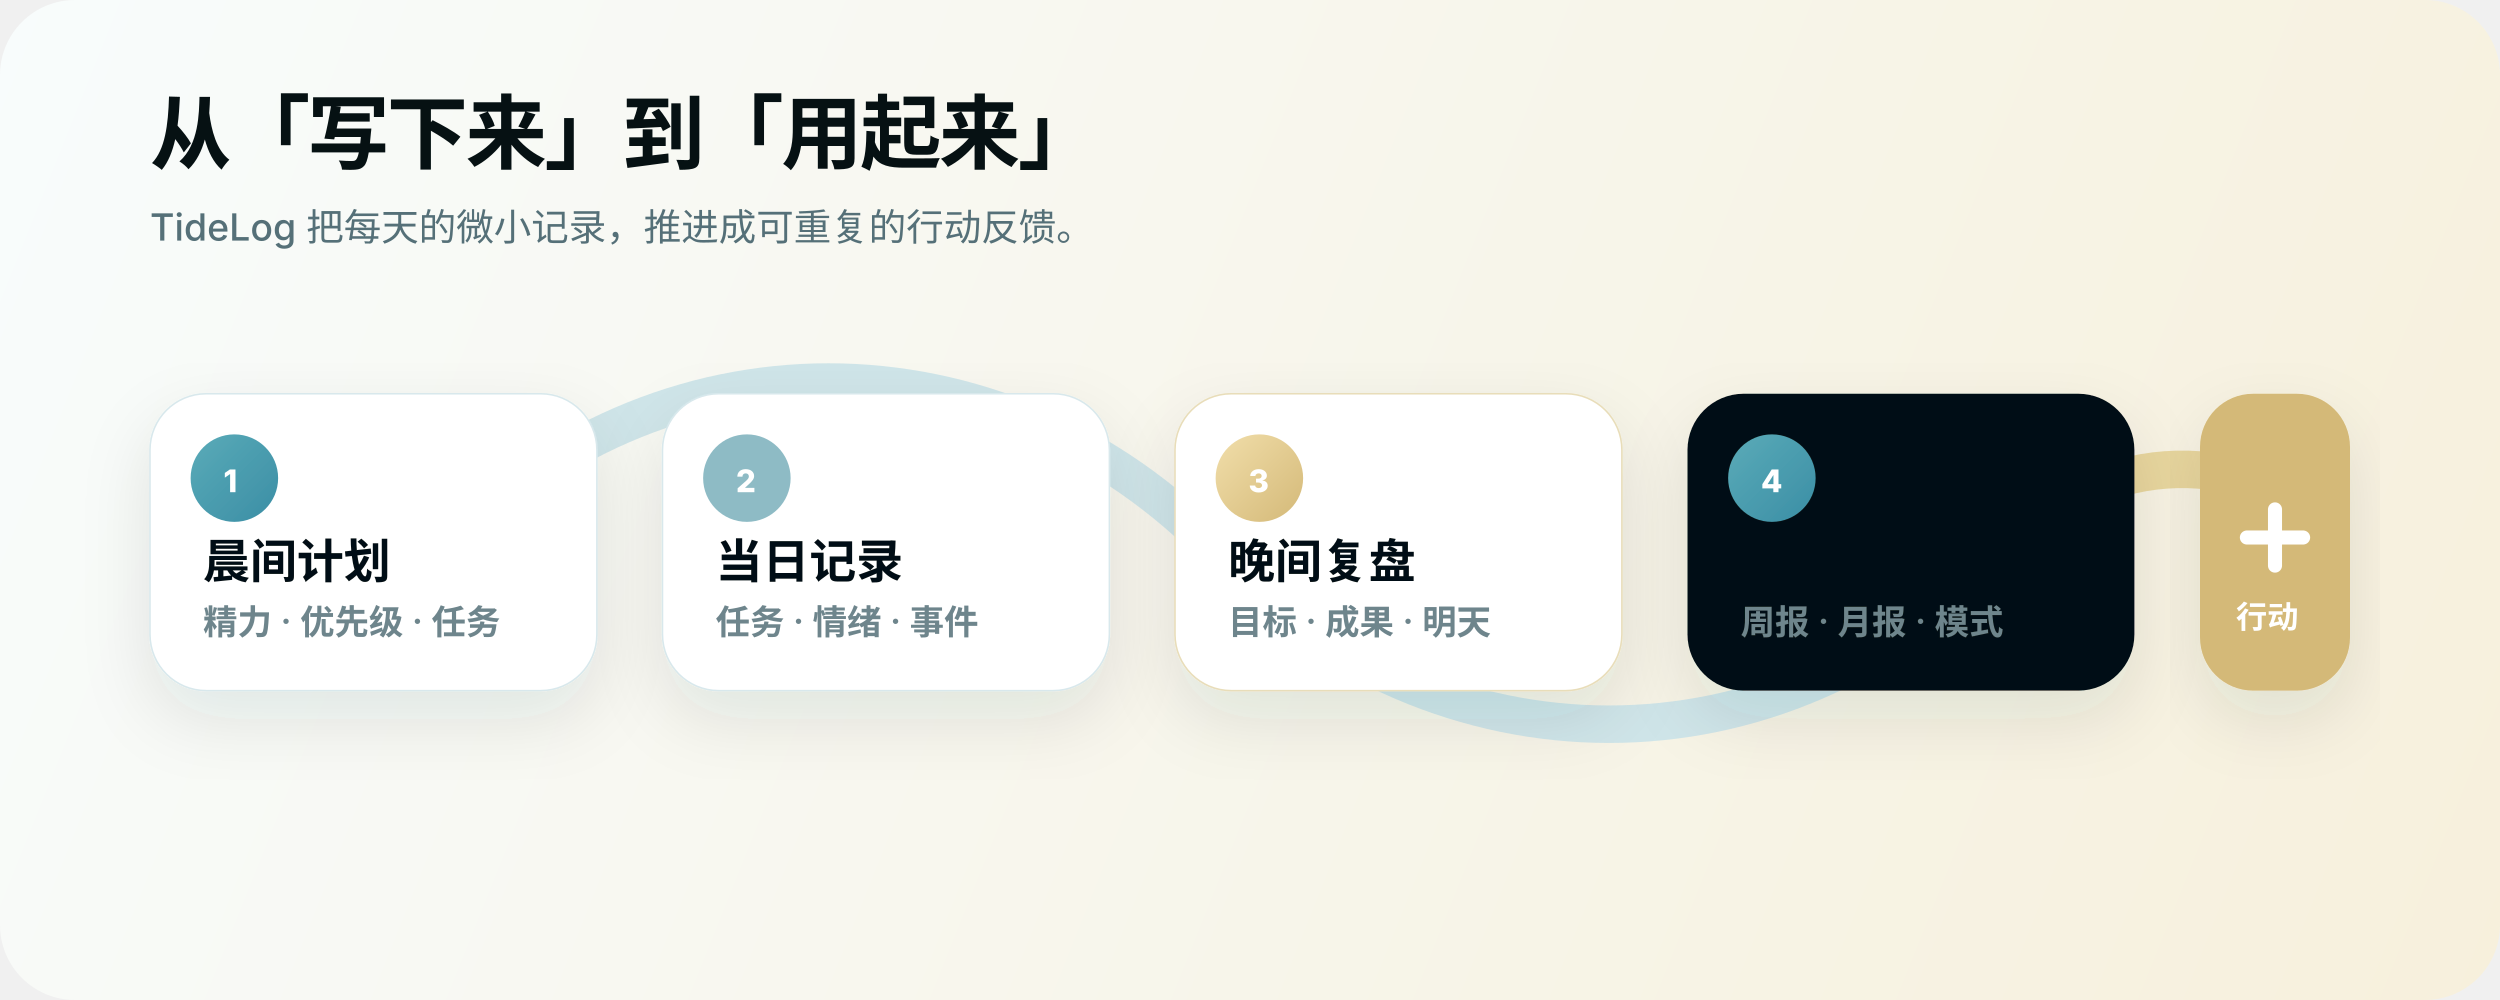
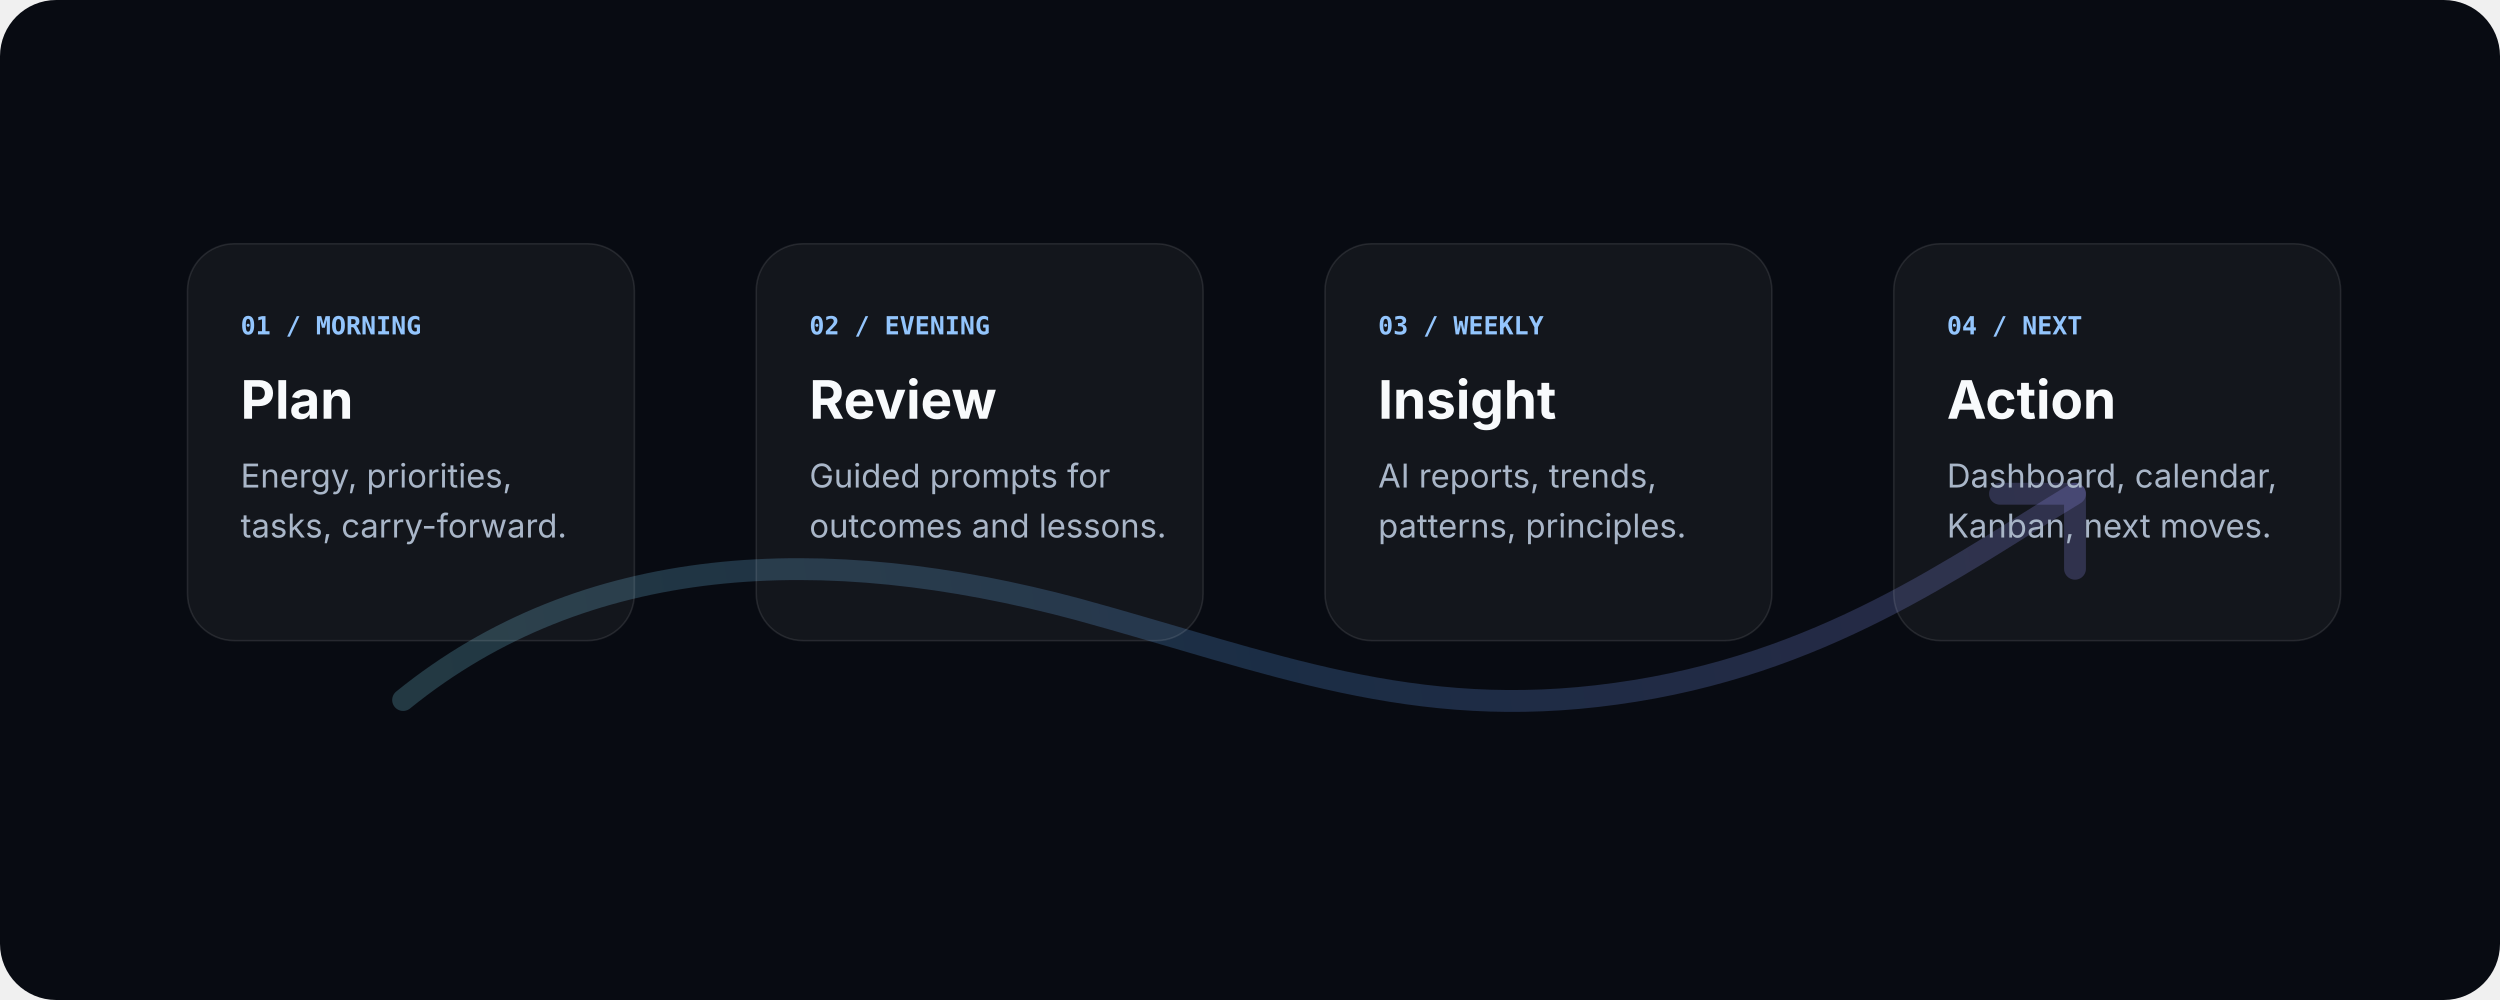
<svg xmlns="http://www.w3.org/2000/svg" width="1600" height="640" viewBox="0 0 1600 640" fill="none" role="img" aria-labelledby="title desc">
  <defs>
-     <linearGradient id="bg" x1="0" y1="0" x2="1600" y2="640" gradientUnits="userSpaceOnUse">
-       <stop stop-color="#F8FCFC" />
-       <stop offset="1" stop-color="#F7F0DC" />
+     <linearGradient id="accent" x1="140" y1="420" x2="1460" y2="220" gradientUnits="userSpaceOnUse">
+       <stop stop-color="#8BE7F1" />
+       <stop offset=".5" stop-color="#60A5FA" />
+       <stop offset="1" stop-color="#A78BFA" />
    </linearGradient>
-     <linearGradient id="teal" x1="0" y1="0" x2="1" y2="1">
-       <stop stop-color="#5AABB8" />
-       <stop offset="1" stop-color="#3B8EA5" />
-     </linearGradient>
-     <linearGradient id="gold" x1="0" y1="0" x2="1" y2="1">
-       <stop stop-color="#F1DEAA" />
-       <stop offset="1" stop-color="#D4B978" />
-     </linearGradient>
-     <filter id="shadow" x="-20%" y="-20%" width="140%" height="150%" color-interpolation-filters="sRGB">
-       <feDropShadow dx="0" dy="18" stdDeviation="22" flood-color="#123844" flood-opacity="0.10" />
-     </filter>
-     <style>
-       .h { font-family: -apple-system, BlinkMacSystemFont, "SF Pro Display", "PingFang SC", "Microsoft YaHei", sans-serif; font-size: 52px; font-weight: 800; fill: #061113; letter-spacing: -1.5px; }
-       .p { font-family: -apple-system, BlinkMacSystemFont, "SF Pro Text", "PingFang SC", "Microsoft YaHei", sans-serif; font-size: 24px; font-weight: 520; fill: #557078; }
-       .t { font-family: -apple-system, BlinkMacSystemFont, "SF Pro Text", "PingFang SC", "Microsoft YaHei", sans-serif; font-size: 30px; font-weight: 760; fill: #061113; }
-       .n { font-family: -apple-system, BlinkMacSystemFont, "SF Pro Text", sans-serif; font-size: 20px; font-weight: 780; fill: #FFFFFF; }
-       .small { font-family: -apple-system, BlinkMacSystemFont, "SF Pro Text", "PingFang SC", "Microsoft YaHei", sans-serif; font-size: 22px; font-weight: 580; fill: #6E858C; }
-     </style>
+     <style>.h{font-family:Inter,-apple-system,BlinkMacSystemFont,"SF Pro Display",sans-serif;font-size:34px;font-weight:700;fill:#F8FAFC}.b{font-family:Inter,-apple-system,BlinkMacSystemFont,"SF Pro Text",sans-serif;font-size:21px;font-weight:440;fill:#A9B6C8}.k{font-family:"SF Mono",ui-monospace,Menlo,monospace;font-size:16px;font-weight:560;fill:#93C5FD}</style>
  </defs>
-   <rect width="1600" height="640" rx="48" fill="url(#bg)" />
-   <text x="96" y="104" class="h">从「写下来」到「用起来」</text>
-   <text x="96" y="154" class="p">TideLog 把每天的微小记录，推进成可重复的行动反馈。</text>
-   <path d="M282 354C420 208 640 208 780 354C920 500 1140 500 1278 354" stroke="#CFE5E9" stroke-width="24" stroke-linecap="round" />
-   <path d="M1280 354C1342 288 1430 284 1492 336" stroke="#E7D59D" stroke-width="24" stroke-linecap="round" />
-   <path d="M1492 336L1455 333M1492 336L1481 300" stroke="#E7D59D" stroke-width="24" stroke-linecap="round" />
-   <g transform="translate(96 252)" filter="url(#shadow)">
-     <rect width="286" height="190" rx="36" fill="#FFFFFF" stroke="#D8E8EC" />
-     <circle cx="54" cy="54" r="28" fill="url(#teal)" />
-     <text x="47" y="63" class="n">1</text>
-     <text x="34" y="118" class="t">晨间计划</text>
-     <text x="34" y="154" class="small">精力 · 优先级 · 任务</text>
+   <rect width="1600" height="640" rx="36" fill="#080B12" />
+   <path d="M258 448C374 354 526 346 690 390C814 424 904 462 1034 444C1166 426 1252 362 1328 316" stroke="url(#accent)" stroke-width="14" stroke-linecap="round" opacity=".22" />
+   <path d="M1280 316H1328V364" stroke="url(#accent)" stroke-width="14" stroke-linecap="round" stroke-linejoin="round" opacity=".22" />
+   <g transform="translate(120 156)">
+     <rect width="286" height="254" rx="30" fill="white" fill-opacity=".045" stroke="white" stroke-opacity=".10" />
+     <text x="34" y="58" class="k">01 / MORNING</text>
+     <text x="34" y="112" class="h">Plan</text>
+     <text x="34" y="156" class="b">Energy, priorities,</text>
+     <text x="34" y="188" class="b">tasks, carry-forward.</text>
  </g>
-   <g transform="translate(424 252)" filter="url(#shadow)">
-     <rect width="286" height="190" rx="36" fill="#FFFFFF" stroke="#D8E8EC" />
-     <circle cx="54" cy="54" r="28" fill="#8EBBC5" />
-     <text x="47" y="63" class="n">2</text>
-     <text x="34" y="118" class="t">当日记录</text>
-     <text x="34" y="154" class="small">任务 · 情绪 · 事件</text>
+   <g transform="translate(484 156)">
+     <rect width="286" height="254" rx="30" fill="white" fill-opacity=".045" stroke="white" stroke-opacity=".10" />
+     <text x="34" y="58" class="k">02 / EVENING</text>
+     <text x="34" y="112" class="h">Review</text>
+     <text x="34" y="156" class="b">Guided prompts for</text>
+     <text x="34" y="188" class="b">outcomes and lessons.</text>
  </g>
-   <g transform="translate(752 252)" filter="url(#shadow)">
-     <rect width="286" height="190" rx="36" fill="#FFFFFF" stroke="#E8DDB9" />
-     <circle cx="54" cy="54" r="28" fill="url(#gold)" />
-     <text x="47" y="63" class="n">3</text>
-     <text x="34" y="118" class="t">晚间复盘</text>
-     <text x="34" y="154" class="small">目标 · 成果 · 明天</text>
+   <g transform="translate(848 156)">
+     <rect width="286" height="254" rx="30" fill="white" fill-opacity=".045" stroke="white" stroke-opacity=".10" />
+     <text x="34" y="58" class="k">03 / WEEKLY</text>
+     <text x="34" y="112" class="h">Insight</text>
+     <text x="34" y="156" class="b">AI reports, trends,</text>
+     <text x="34" y="188" class="b">patterns, principles.</text>
  </g>
-   <g transform="translate(1080 252)" filter="url(#shadow)">
-     <rect width="286" height="190" rx="36" fill="#061113" />
-     <circle cx="54" cy="54" r="28" fill="url(#teal)" />
-     <text x="47" y="63" class="n">4</text>
-     <text x="34" y="118" class="t" fill="#FFFFFF">AI 洞察</text>
-     <text x="34" y="154" class="small" fill="#CFE5E9">周报 · 月报 · 模式</text>
-   </g>
-   <g transform="translate(1408 252)" filter="url(#shadow)">
-     <rect width="96" height="190" rx="34" fill="#D4B978" />
-     <path d="M30 92H66M48 74V110" stroke="#FFFFFF" stroke-width="9" stroke-linecap="round" />
-     <text x="23" y="150" class="n">行动</text>
+   <g transform="translate(1212 156)">
+     <rect width="286" height="254" rx="30" fill="white" fill-opacity=".045" stroke="white" stroke-opacity=".10" />
+     <text x="34" y="58" class="k">04 / NEXT</text>
+     <text x="34" y="112" class="h">Action</text>
+     <text x="34" y="156" class="b">Dashboard, calendar,</text>
+     <text x="34" y="188" class="b">Kanban, next moves.</text>
  </g>
</svg>
